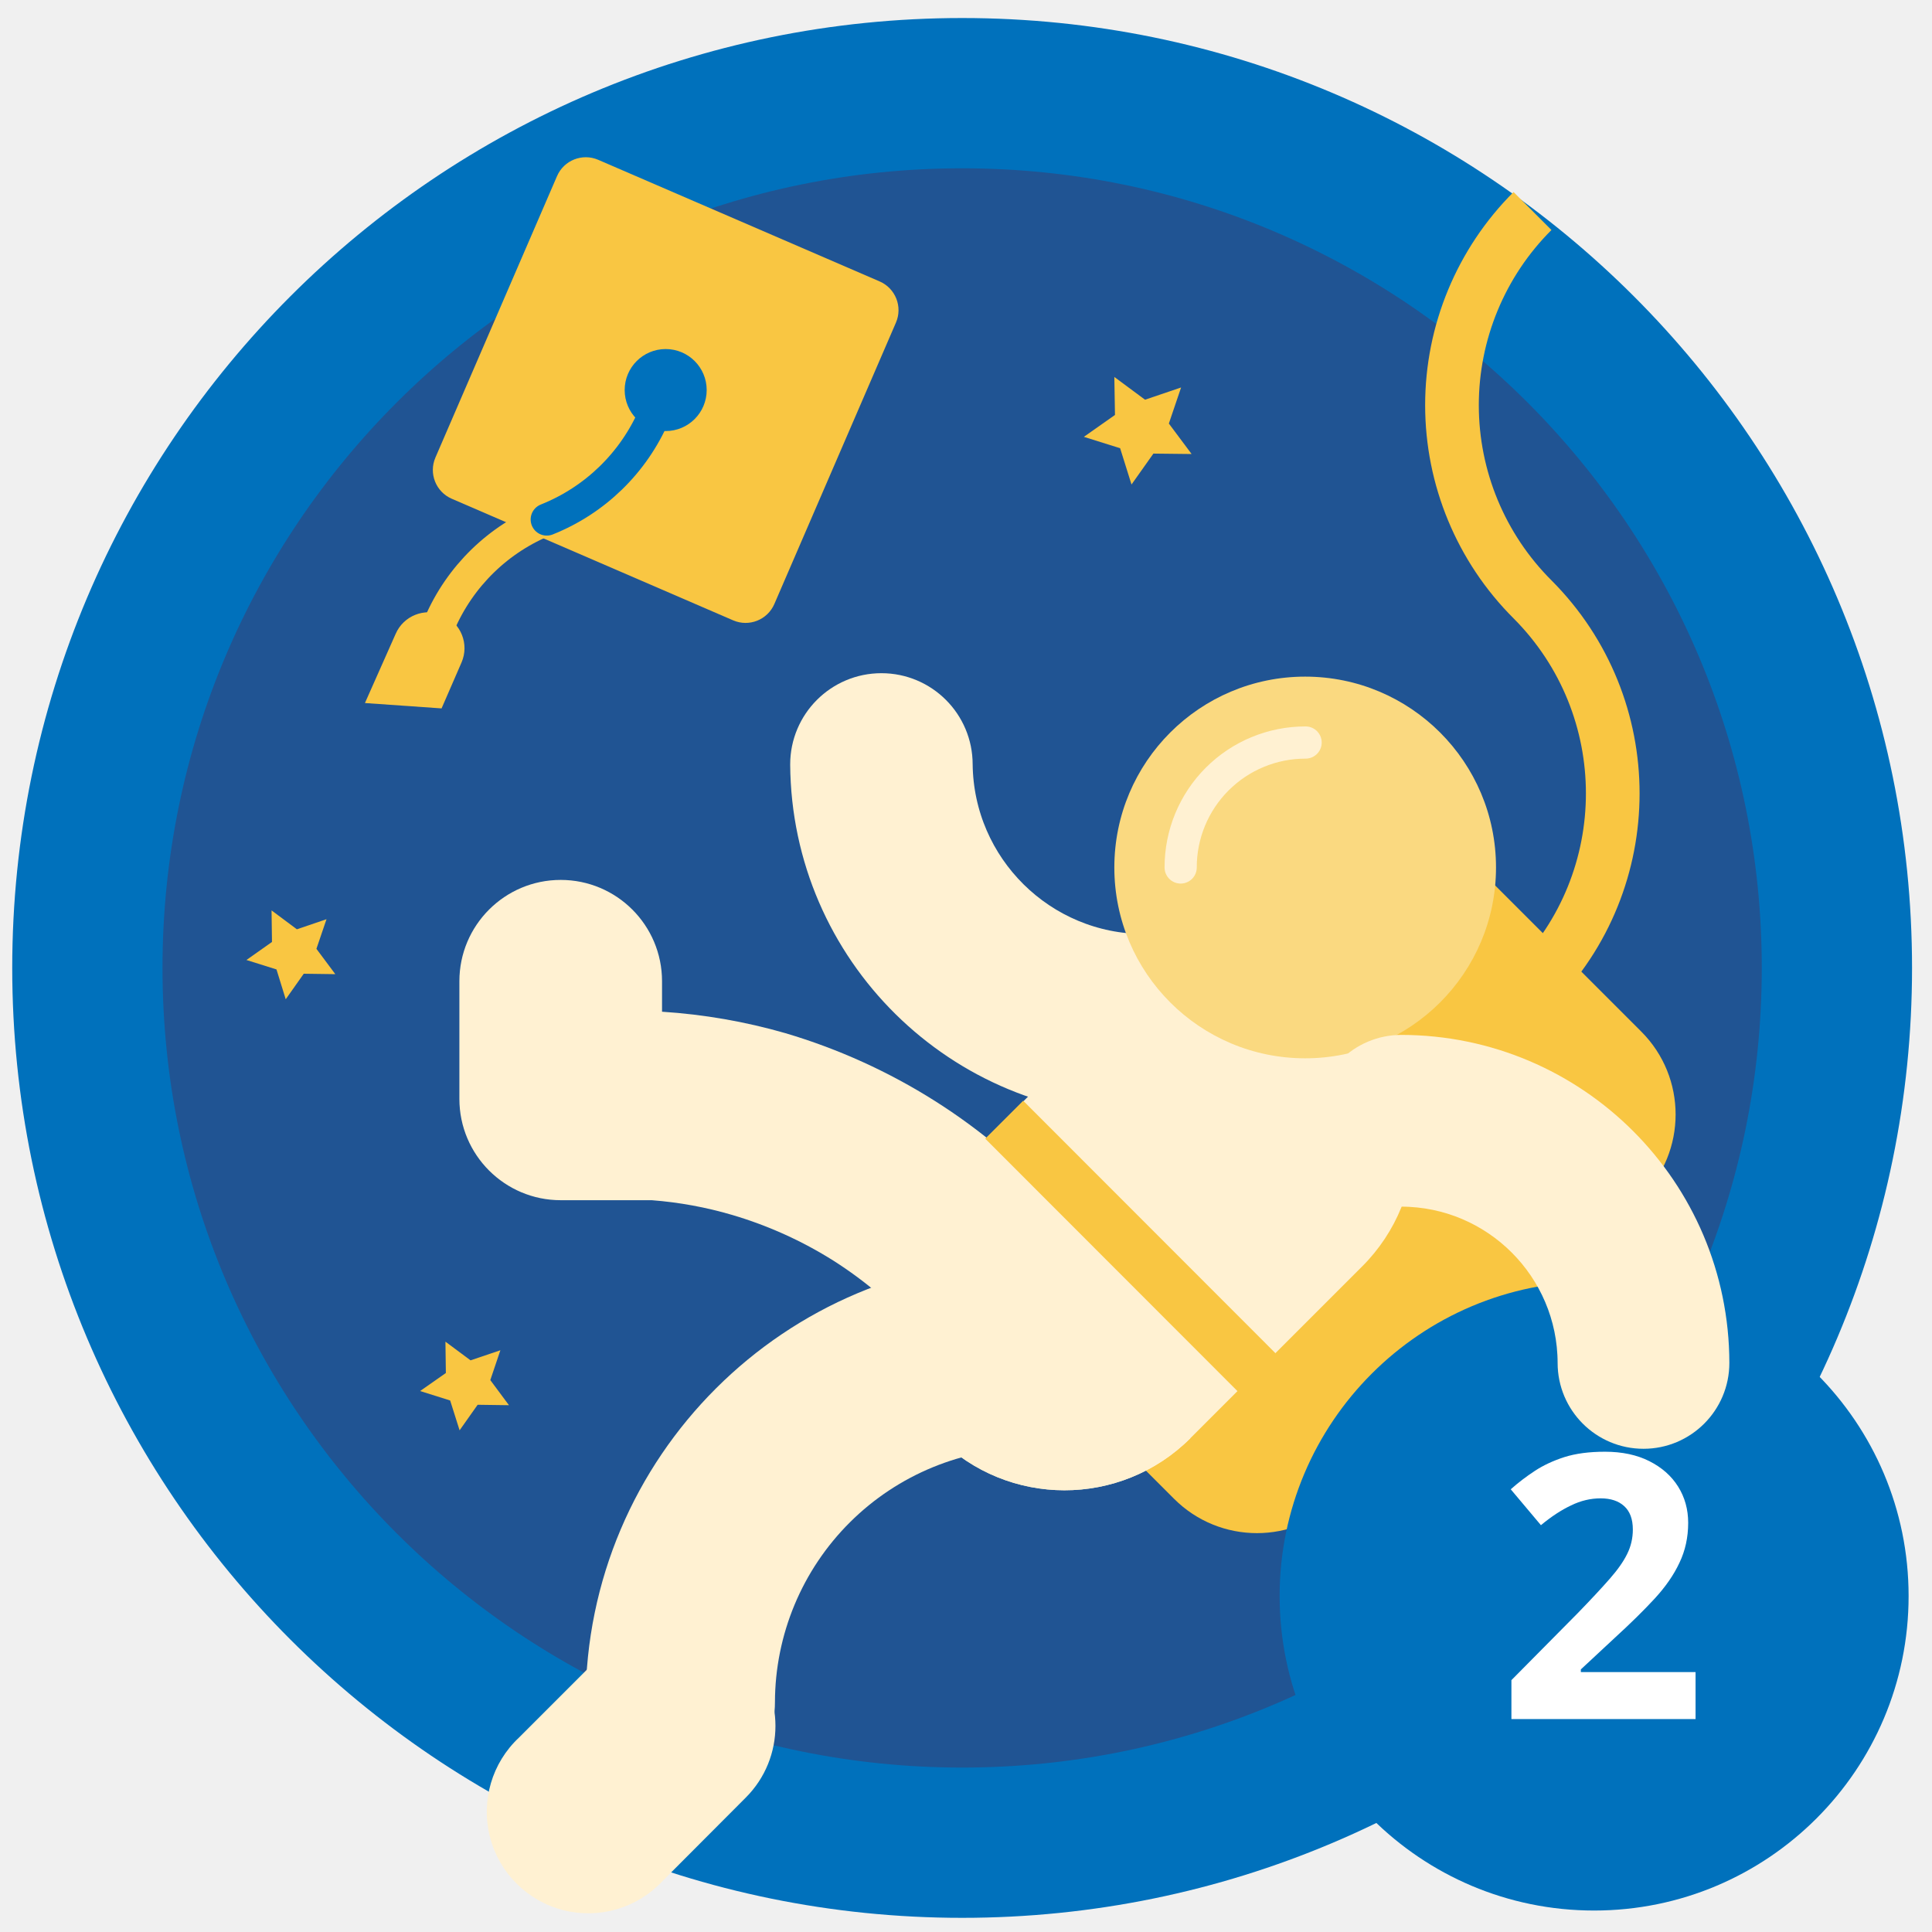
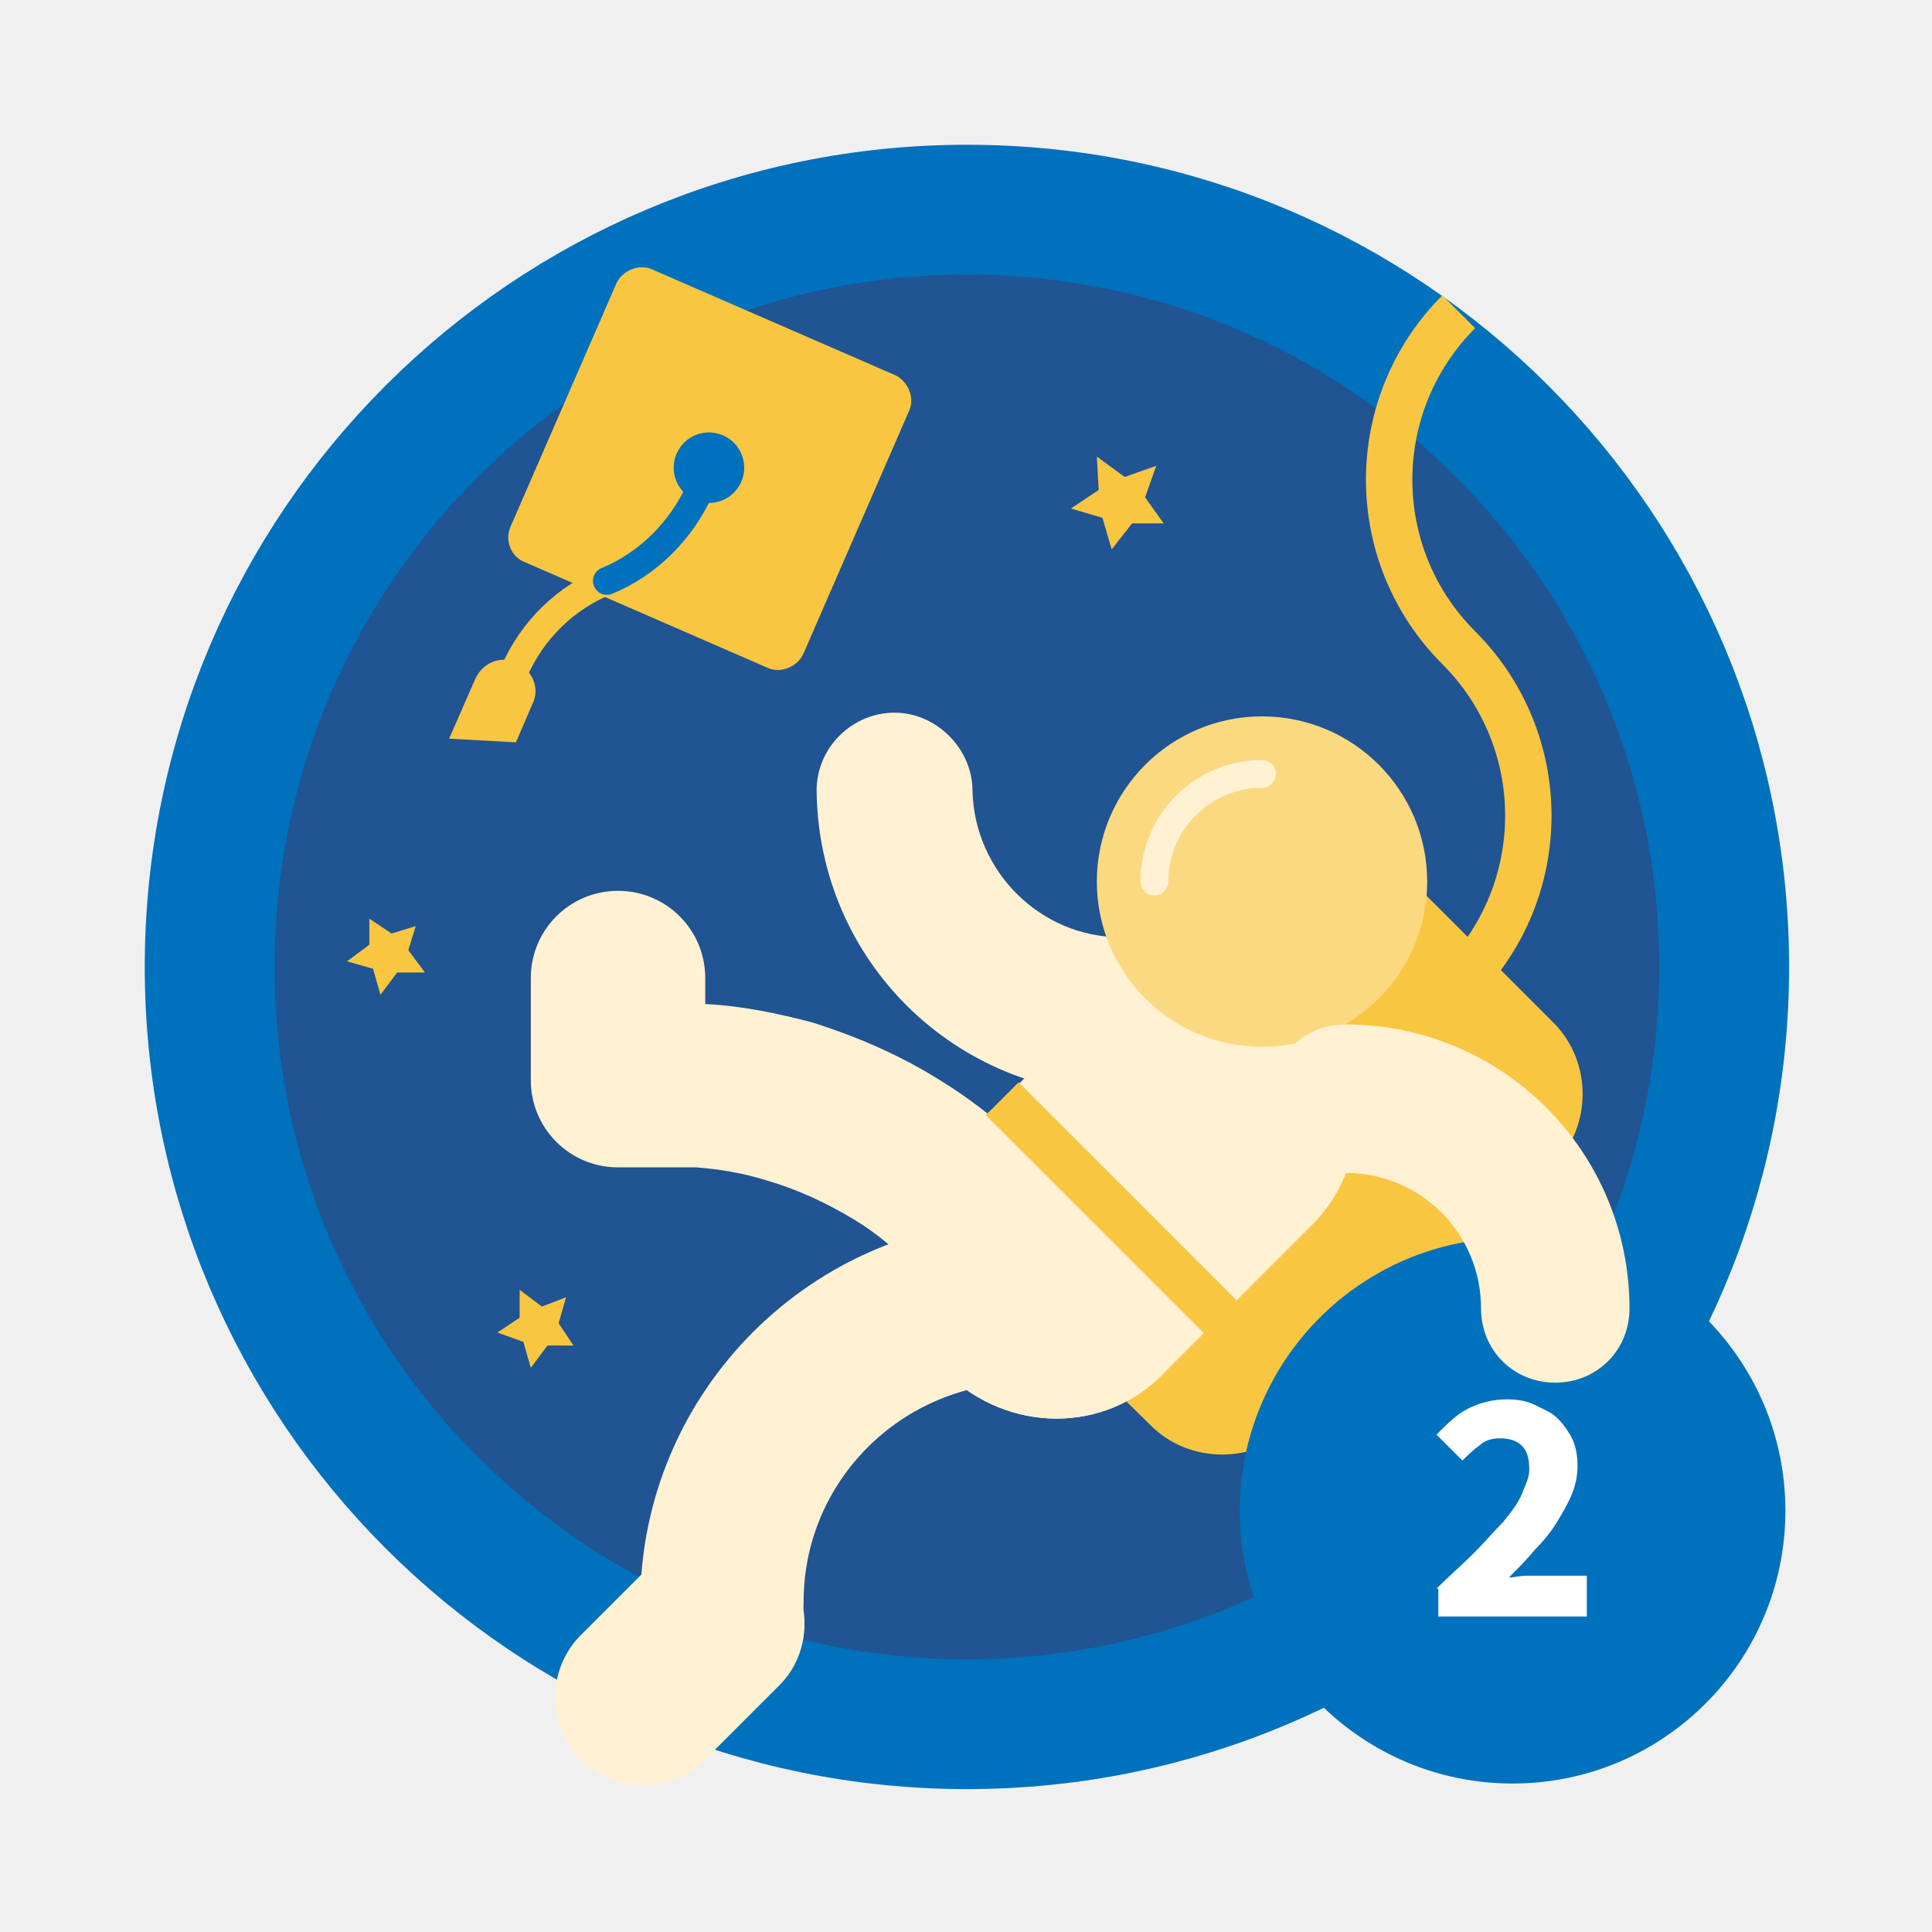
- <svg xmlns="http://www.w3.org/2000/svg" id="Layer_2" data-name="Layer 2" viewBox="0 0 90 90">
-   <defs>
-     <style>.cls-1{fill:#205493;}.cls-11,.cls-2,.cls-4,.cls-5,.cls-8{fill:none;}.cls-2,.cls-5{stroke:#0071bc;}.cls-11,.cls-2,.cls-4,.cls-5{stroke-linecap:round;}.cls-11,.cls-2,.cls-4,.cls-5,.cls-8,.cls-9{stroke-miterlimit:10;}.cls-2{stroke-width:7px;}.cls-3{fill:#f9c642;}.cls-4,.cls-8{stroke:#f9c642;}.cls-11,.cls-4,.cls-5{stroke-width:1.5px;}.cls-6{fill:#0071bc;}.cls-7,.cls-9{fill:#fff1d2;}.cls-8{stroke-width:2.5px;}.cls-11,.cls-9{stroke:#fff1d2;}.cls-9{stroke-width:2px;}.cls-10{fill:#fad980;}.cls-12{font-size:17.2px;fill:#fff;font-family:SourceSansPro-Bold, Source Sans Pro;font-weight:700;}</style>
-   </defs>
-   <circle class="cls-1" cx="44.82" cy="45.09" r="37.44" />
-   <circle class="cls-2" cx="44.82" cy="45.09" r="40.75" />
-   <rect class="cls-3" x="22.41" y="9.57" width="17.2" height="17.2" rx="1.46" transform="translate(2.03 39.43) rotate(-66.63)" />
-   <path class="cls-4" d="M30.47,19.34a9.12,9.12,0,0,1-5,4.86,9.08,9.08,0,0,0-5,4.87" />
-   <path class="cls-5" d="M30.47,19.34a9.12,9.12,0,0,1-5,4.86" />
-   <circle class="cls-6" cx="31.01" cy="18.17" r="1.91" />
-   <path class="cls-3" d="M20.57,33l.93-2.14a1.67,1.67,0,1,0-3.07-1.33L17,32.75Z" />
-   <path class="cls-7" d="M31.69,83.71a4.4,4.4,0,0,1-4.41-4.41A20.69,20.69,0,0,1,48,58.63a4.42,4.42,0,0,1,0,8.83A11.86,11.86,0,0,0,36.1,79.3,4.4,4.4,0,0,1,31.69,83.71Z" />
-   <rect class="cls-3" x="51.84" y="40.12" width="20.62" height="30.78" rx="5.46" transform="translate(57.45 -27.69) rotate(45)" />
-   <path class="cls-7" d="M43.73,55.25A8.29,8.29,0,0,0,55.45,67l8-8A8.29,8.29,0,0,0,51.72,47.25Z" />
-   <path class="cls-7" d="M43.73,55.25A8.29,8.29,0,0,0,55.45,67" />
-   <path class="cls-7" d="M34.74,83.74a4.72,4.72,0,0,0-6.68-6.68l-3.88,3.88a4.73,4.73,0,1,0,6.69,6.68Z" />
-   <path class="cls-7" d="M53.65,62.66a27.05,27.05,0,0,0-4.29-6.45,27.43,27.43,0,0,0-5.82-4.93,27.79,27.79,0,0,0-6.95-3.15,27,27,0,0,0-5.75-1V45.71a4.72,4.72,0,1,0-9.44,0v5.48a4.72,4.72,0,0,0,4.72,4.72h4.24a18.2,18.2,0,0,1,3.76.69,18.87,18.87,0,0,1,4.71,2.13,19.07,19.07,0,0,1,3.94,3.34,18.6,18.6,0,0,1,2.91,4.37,4.43,4.43,0,0,0,.71,1.07,4.21,4.21,0,0,0,1,.79,4.44,4.44,0,0,0,1.11.5,4.55,4.55,0,0,0,1.22.17l.47,0a4,4,0,0,0,.48-.08,3.62,3.62,0,0,0,.47-.13l.47-.19A4.33,4.33,0,0,0,53,67.49,4.5,4.5,0,0,0,53.82,66a4.29,4.29,0,0,0,.25-1.67A4.34,4.34,0,0,0,53.65,62.66Z" />
-   <line class="cls-8" x1="46.78" y1="52.16" x2="58.71" y2="64.1" />
-   <path class="cls-8" d="M71.39,46a12.8,12.8,0,0,0,0-18.08,12.78,12.78,0,0,1,0-18.09" />
-   <path class="cls-9" d="M53.4,51A15.5,15.5,0,0,1,37.81,35.61a3.25,3.25,0,1,1,6.5,0,9,9,0,0,0,9,8.9,3.26,3.26,0,0,1,0,6.51Z" />
-   <circle class="cls-10" cx="60.8" cy="40.41" r="8.89" />
-   <path class="cls-11" d="M55,40.41a5.81,5.81,0,0,1,5.82-5.82" />
-   <polygon class="cls-3" points="55.02 18.05 53.34 18.62 51.91 17.56 51.94 19.33 50.49 20.35 52.18 20.88 52.71 22.57 53.73 21.13 55.51 21.15 54.45 19.73 55.02 18.05" />
-   <polygon class="cls-3" points="23.31 62.9 21.92 63.37 20.75 62.5 20.77 63.96 19.57 64.8 20.97 65.24 21.41 66.63 22.25 65.44 23.71 65.46 22.84 64.29 23.31 62.9" />
-   <polygon class="cls-3" points="15.21 42.82 13.83 43.29 12.65 42.41 12.67 43.88 11.48 44.72 12.88 45.16 13.31 46.55 14.15 45.36 15.62 45.38 14.74 44.2 15.21 42.82" />
-   <circle class="cls-6" cx="74.26" cy="74.35" r="14.65" />
-   <text class="cls-12" transform="translate(69.72 80.08)">2</text>
-   <path class="cls-9" d="M76.56,66.49a3,3,0,0,1-3-3,8.3,8.3,0,0,0-8.28-8.28,3,3,0,0,1,0-6A14.3,14.3,0,0,1,79.56,63.49,3,3,0,0,1,76.56,66.49Z" />
+ <svg xmlns="http://www.w3.org/2000/svg" version="1.1" id="Layer_3" x="0px" y="0px" viewBox="0 0 104.1 104.1" style="enable-background:new 0 0 104.1 104.1;" xml:space="preserve">
+   <style type="text/css">
+ 	.st0{fill:#205493;}
+ 	.st1{fill:none;stroke:#0071BC;stroke-width:7;stroke-linecap:round;stroke-miterlimit:10;}
+ 	.st2{fill:#F9C642;}
+ 	.st3{fill:none;stroke:#F9C642;stroke-width:1.5;stroke-linecap:round;stroke-miterlimit:10;}
+ 	.st4{fill:none;stroke:#0071BC;stroke-width:1.5;stroke-linecap:round;stroke-miterlimit:10;}
+ 	.st5{fill:#0071BC;}
+ 	.st6{fill:#FFF1D2;}
+ 	.st7{fill:none;stroke:#F9C642;stroke-width:2.5;stroke-miterlimit:10;}
+ 	.st8{fill:#FFF1D2;stroke:#FFF1D2;stroke-width:2;stroke-miterlimit:10;}
+ 	.st9{fill:#FAD980;}
+ 	.st10{fill:none;stroke:#FFF1D2;stroke-width:1.5;stroke-linecap:round;stroke-miterlimit:10;}
+ 	.st11{fill:#FFFFFF;}
+ </style>
+   <circle class="st0" cx="52.1" cy="52.1" r="37.4" />
+   <circle class="st1" cx="52.1" cy="52.1" r="40.8" />
+   <path class="st2" d="M27.5,28.4l5.7-13.1c0.3-0.7,1.2-1.1,1.9-0.8l13.1,5.7c0.7,0.3,1.1,1.2,0.8,1.9l-5.7,13.1  c-0.3,0.7-1.2,1.1-1.9,0.8l-13.1-5.7C27.5,30,27.2,29.1,27.5,28.4z" />
+   <path class="st3" d="M37.7,26.4c-1,2.2-2.8,4-5,4.9c-2.2,0.9-4,2.6-5,4.9" />
+   <path class="st4" d="M37.7,26.4c-1,2.2-2.8,4-5,4.9" />
+   <circle class="st5" cx="38.2" cy="25.2" r="1.9" />
+   <path class="st2" d="M27.8,40l0.9-2.1c0.4-0.8,0-1.8-0.9-2.2c-0.8-0.4-1.8,0-2.2,0.9l0,0l-1.4,3.2L27.8,40z" />
+   <path class="st6" d="M38.9,90.8c-2.4,0-4.4-2-4.4-4.4c0,0,0,0,0,0c0-11.4,9.3-20.7,20.7-20.7c0,0,0,0,0,0c2.4,0.1,4.3,2.2,4.2,4.6  c-0.1,2.3-1.9,4.1-4.2,4.2c-6.6,0-11.9,5.3-11.9,11.8c0,0,0,0,0,0C43.3,88.8,41.4,90.7,38.9,90.8C38.9,90.8,38.9,90.8,38.9,90.8z" />
+   <path class="st2" d="M76.8,48.2l6.9,6.9c2.1,2.1,2.1,5.6,0,7.7l-14,14c-2.1,2.1-5.6,2.1-7.7,0L55.1,70c-2.1-2.1-2.1-5.6,0-7.7l14-14  C71.2,46.1,74.7,46.1,76.8,48.2z" />
+   <path class="st6" d="M51,62.3c-3.2,3.2-3.3,8.5,0,11.7s8.5,3.3,11.7,0l8-8c3.2-3.2,3.2-8.5,0-11.7c-3.2-3.2-8.5-3.2-11.7,0L51,62.3z  " />
+   <path class="st6" d="M51,62.3c-3.2,3.2-3.3,8.5,0,11.7s8.5,3.3,11.7,0" />
+   <path class="st6" d="M42,90.8c1.8-1.8,1.8-4.8,0-6.7s-4.8-1.8-6.7,0l0,0L31.4,88c-1.9,1.8-2,4.8-0.2,6.7c1.8,1.9,4.8,2,6.7,0.2  c0.1-0.1,0.2-0.2,0.2-0.2L42,90.8z" />
+   <path class="st6" d="M60.9,69.7c-1.1-2.3-2.6-4.5-4.3-6.5c-1.7-1.9-3.7-3.6-5.8-4.9c-2.2-1.4-4.5-2.4-7-3.2c-1.9-0.5-3.8-0.9-5.8-1  v-1.4c0-2.6-2.1-4.7-4.7-4.7c-2.6,0-4.7,2.1-4.7,4.7c0,0,0,0,0,0v5.5c0,2.6,2.1,4.7,4.7,4.7l0,0h4.2c1.3,0.1,2.5,0.3,3.8,0.7  c1.7,0.5,3.2,1.2,4.7,2.1c1.5,0.9,2.8,2.1,3.9,3.3c1.2,1.3,2.2,2.8,2.9,4.4c0.2,0.4,0.4,0.7,0.7,1.1c0.3,0.3,0.6,0.6,1,0.8  c0.3,0.2,0.7,0.4,1.1,0.5C56.1,76,56.5,76,57,76h0.5c0.2,0,0.3,0,0.5-0.1c0.2,0,0.3-0.1,0.5-0.1l0.5-0.2c0.5-0.3,1-0.6,1.4-1.1  c0.4-0.4,0.6-0.9,0.8-1.5c0.2-0.5,0.3-1.1,0.2-1.7C61.3,70.8,61.1,70.2,60.9,69.7z" />
+   <line class="st7" x1="54" y1="59.2" x2="65.9" y2="71.1" />
+   <path class="st7" d="M78.6,53c5-5,5-13.1,0-18.1c-5-5-5-13.1,0-18.1c0,0,0,0,0,0" />
+   <path class="st8" d="M60.6,58c-8.6,0-15.5-6.8-15.6-15.4c0-1.8,1.5-3.2,3.2-3.2s3.2,1.5,3.2,3.2c0.1,4.9,4.1,8.9,9,8.9  c1.8,0.1,3.2,1.6,3.1,3.4C63.5,56.6,62.2,58,60.6,58L60.6,58z" />
+   <circle class="st9" cx="68" cy="47.5" r="8.9" />
+   <path class="st10" d="M62.2,47.5c0-3.2,2.6-5.8,5.8-5.8c0,0,0,0,0,0" />
+   <polygon class="st2" points="62.3,25.1 60.6,25.7 59.1,24.6 59.2,26.4 57.7,27.4 59.4,27.9 59.9,29.6 61,28.2 62.7,28.2 61.7,26.8   " />
+   <polygon class="st2" points="30.5,69.9 29.2,70.4 28,69.5 28,71 26.8,71.8 28.2,72.3 28.6,73.7 29.5,72.5 30.9,72.5 30.1,71.3 " />
+   <polygon class="st2" points="22.4,49.9 21.1,50.3 19.9,49.5 19.9,50.9 18.7,51.8 20.1,52.2 20.5,53.6 21.4,52.4 22.9,52.4 22,51.2   " />
+   <circle class="st5" cx="81.5" cy="81.4" r="14.7" />
+   <path class="st8" d="M83.8,73.5c-1.7,0-3-1.3-3-3l0,0c0-4.6-3.7-8.3-8.3-8.3c-1.7,0-3-1.3-3-3s1.3-3,3-3c7.9,0,14.3,6.4,14.3,14.3  C86.8,72.2,85.5,73.5,83.8,73.5z" />
+   <g>
+     <path class="st11" d="M77.4,85.6c0.7-0.7,1.4-1.3,2-1.9c0.6-0.6,1.1-1.2,1.6-1.7c0.4-0.5,0.8-1,1-1.5c0.2-0.5,0.4-0.9,0.4-1.3   c0-0.6-0.1-1-0.4-1.3s-0.7-0.4-1.2-0.4c-0.4,0-0.8,0.1-1.1,0.4c-0.3,0.2-0.6,0.5-0.9,0.8l-1.4-1.4c0.6-0.6,1.1-1.1,1.7-1.4   c0.6-0.3,1.3-0.5,2.1-0.5c0.6,0,1.1,0.1,1.5,0.3s0.9,0.4,1.2,0.7c0.3,0.3,0.6,0.7,0.8,1.1c0.2,0.4,0.3,0.9,0.3,1.5   c0,0.5-0.1,1-0.3,1.5s-0.5,1-0.8,1.5c-0.3,0.5-0.7,1-1.2,1.5c-0.4,0.5-0.9,1-1.4,1.5c0.3,0,0.6-0.1,1-0.1c0.4,0,0.7,0,0.9,0h2.3   v2.2h-8V85.6z" />
+   </g>
</svg>
